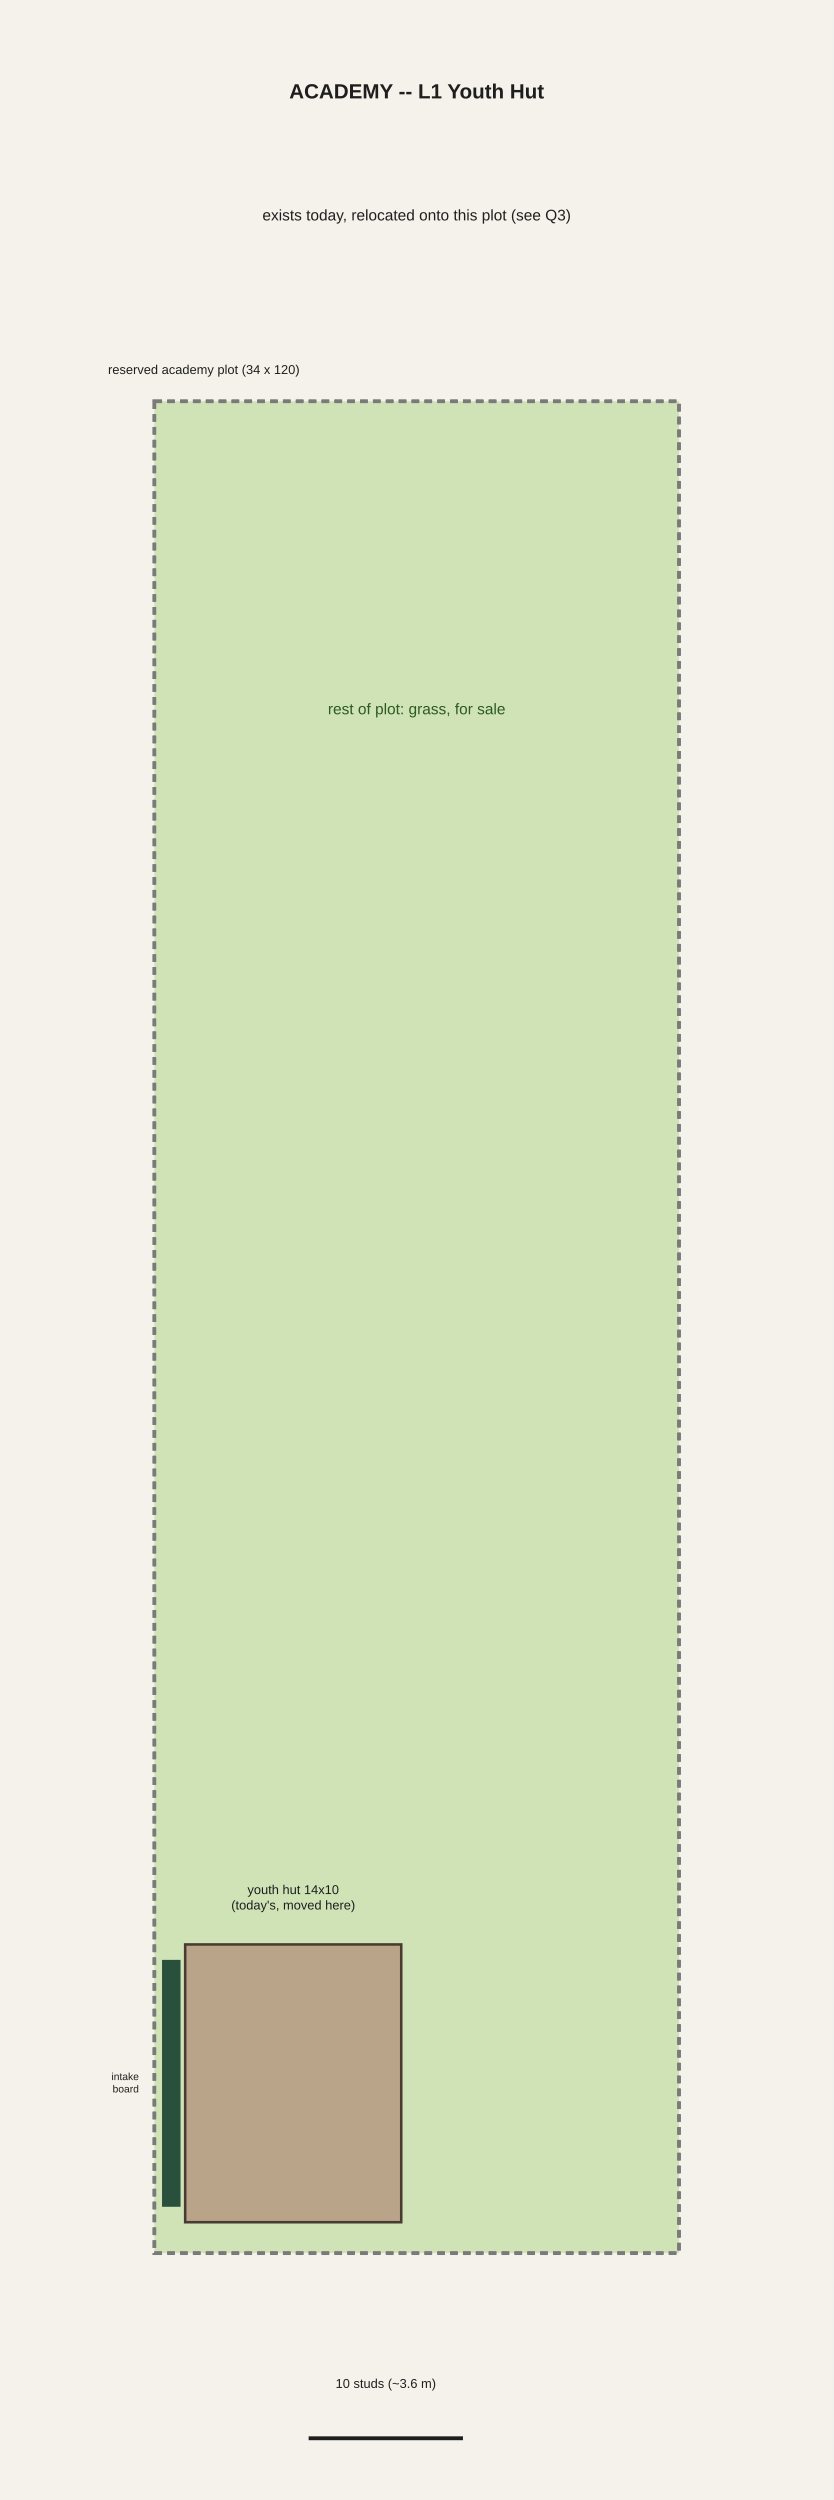
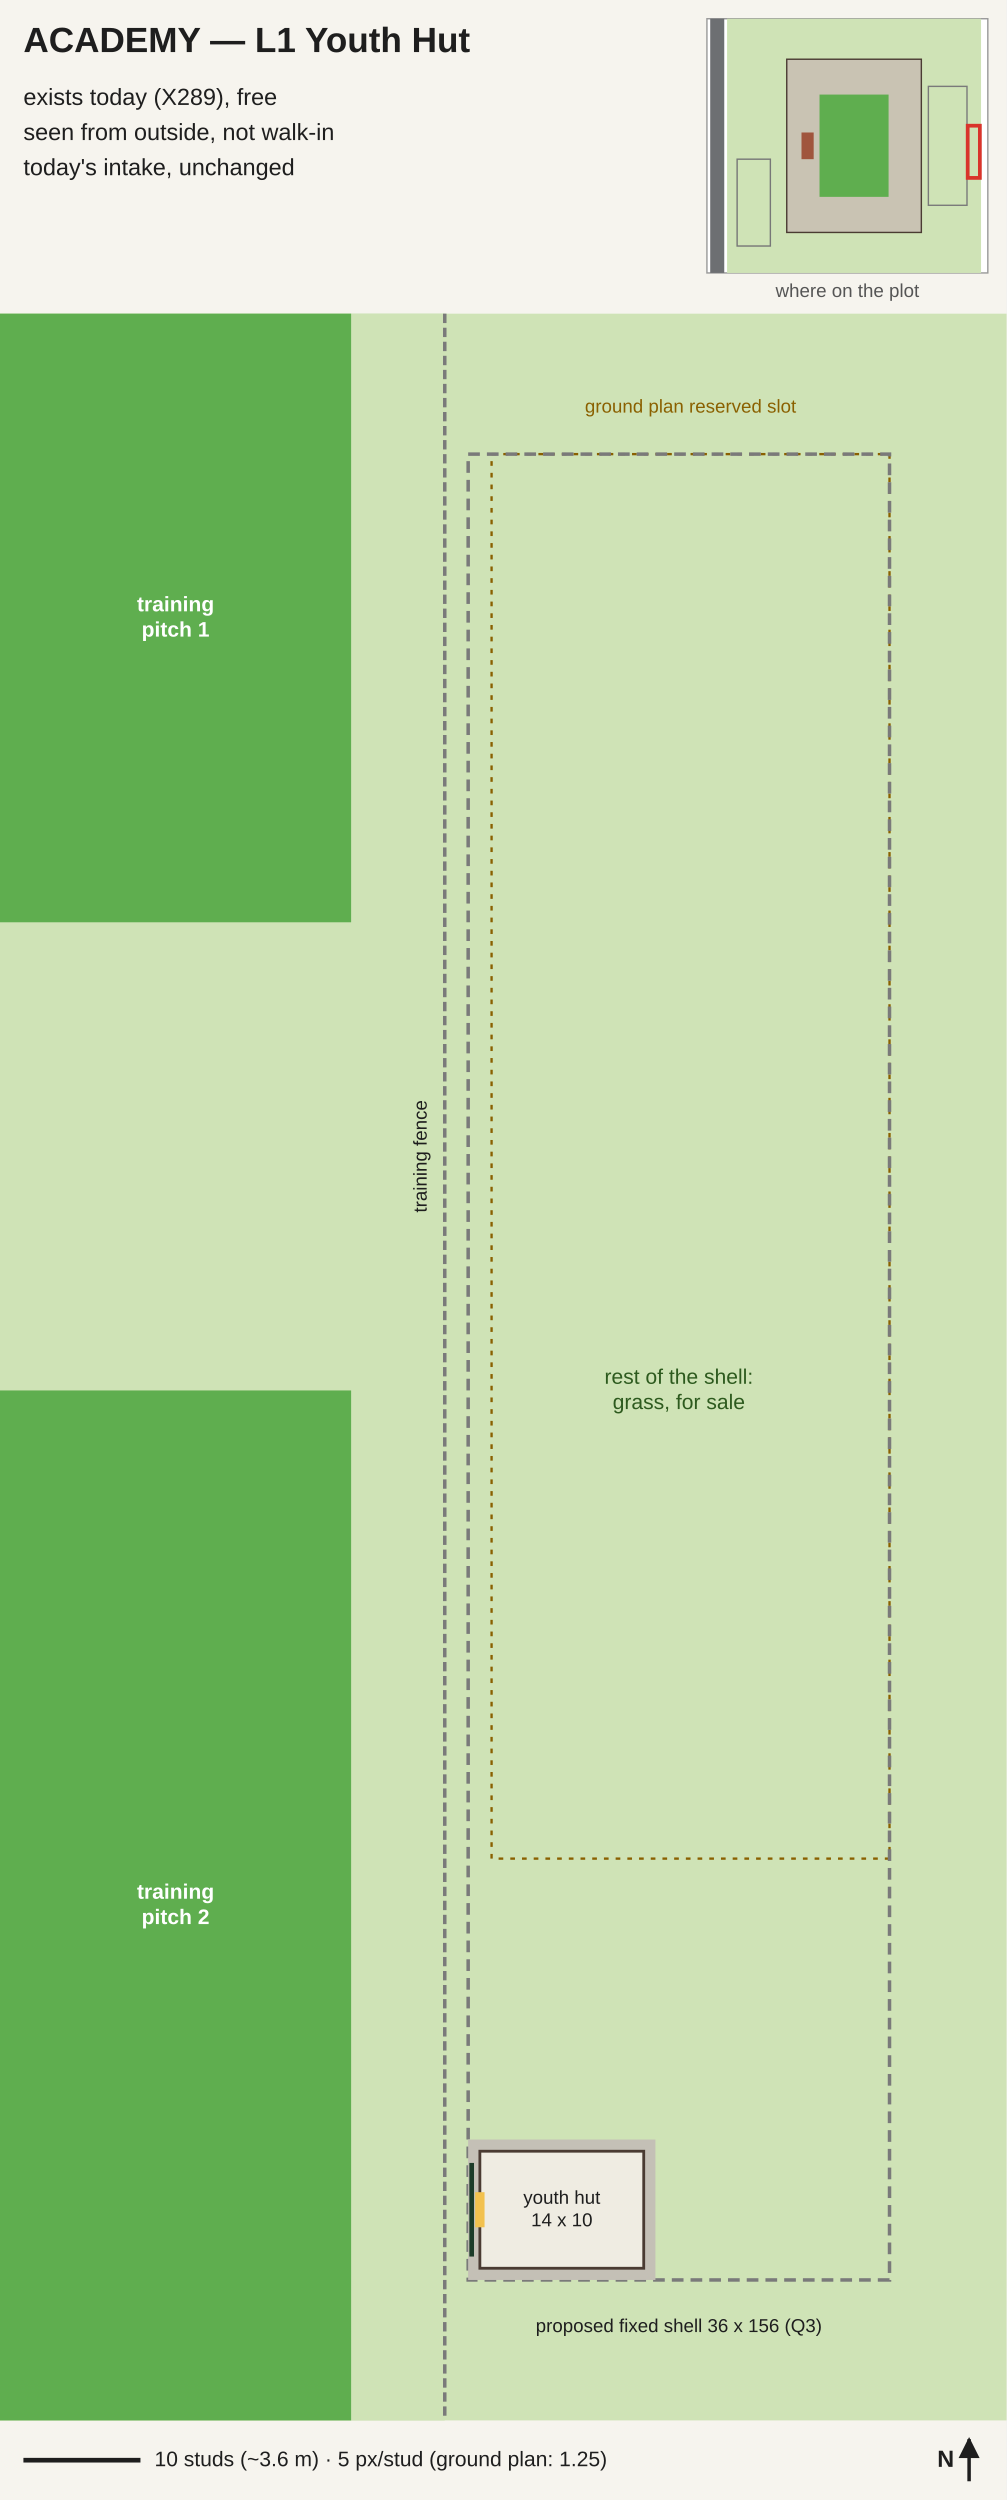
- <svg xmlns="http://www.w3.org/2000/svg" width="324" height="972" viewBox="0 0 324 972" font-family="Segoe UI, Arial, sans-serif">
+ <svg xmlns="http://www.w3.org/2000/svg" width="430" height="1068" viewBox="0 0 430 1068" font-family="Segoe UI, Arial, sans-serif">
  <defs>
    <marker id="arr" viewBox="0 0 10 10" refX="9" refY="5" markerWidth="6" markerHeight="6" orient="auto-start-reverse">
      <path d="M0,0 L10,5 L0,10 z" fill="context-stroke" />
    </marker>
  </defs>
-   <polygon points="0.0,0.0 324.0,0.0 324.0,972.0 0.0,972.0" fill="#f4f2ea" stroke="none" stroke-width="1" opacity="1.0" />
-   <polygon points="60.0,156.0 264.0,156.0 264.0,876.0 60.0,876.0" fill="#cfe3b6" stroke="#7a7a7a" stroke-width="1.5" stroke-dasharray="3,2" opacity="1.0" />
-   <text x="162.0" y="36.0" font-size="8" fill="#1e1e1e" text-anchor="middle" dominant-baseline="middle" font-weight="bold">ACADEMY -- L1 Youth Hut</text>
-   <text x="162.0" y="84.0" font-size="6" fill="#1e1e1e" text-anchor="middle" dominant-baseline="middle">exists today, relocated onto this plot (see Q3)</text>
-   <polyline points="120.0,948.0 180.0,948.0" fill="none" stroke="#1e1e1e" stroke-width="1.5" stroke-linejoin="round" opacity="1.0" />
-   <text x="150.0" y="927.0" font-size="5" fill="#1e1e1e" text-anchor="middle" dominant-baseline="middle">10 studs (~3.6 m)</text>
-   <polygon points="60.0,156.0 264.0,156.0 264.0,876.0 60.0,876.0" fill="none" stroke="#7a7a7a" stroke-width="1" stroke-dasharray="3,2" opacity="1.0" />
-   <text x="42.0" y="144.0" font-size="5" fill="#1e1e1e" text-anchor="start" dominant-baseline="middle">reserved academy plot (34 x 120)</text>
-   <polygon points="72.0,756.0 156.0,756.0 156.0,864.0 72.0,864.0" fill="#b9a48a" stroke="#4a3b32" stroke-width="1" opacity="1.0" />
-   <text x="114.0" y="735.0" font-size="5" fill="#1e1e1e" text-anchor="middle" dominant-baseline="middle">youth hut 14x10</text>
-   <text x="114.0" y="741.0" font-size="5" fill="#1e1e1e" text-anchor="middle" dominant-baseline="middle">(today's, moved here)</text>
-   <polygon points="63.0,762.0 70.2,762.0 70.2,858.0 63.0,858.0" fill="#28503c" stroke="none" stroke-width="1" opacity="1.0" />
-   <text x="54.0" y="807.6" font-size="4" fill="#1e1e1e" text-anchor="end" dominant-baseline="middle">intake</text>
-   <text x="54.0" y="812.4" font-size="4" fill="#1e1e1e" text-anchor="end" dominant-baseline="middle">board</text>
-   <text x="162.0" y="276.0" font-size="6" fill="#2d5a1e" text-anchor="middle" dominant-baseline="middle">rest of plot: grass, for sale</text>
+   <polygon points="0.0,0.0 430.0,0.0 430.0,1068.0 0.0,1068.0" fill="#f6f4ee" stroke="none" stroke-width="1" opacity="1.0" />
+   <polygon points="0.0,134.0 430.0,134.0 430.0,1034.0 0.0,1034.0" fill="#cfe3b6" stroke="none" stroke-width="1" opacity="1.0" />
+   <text x="10.0" y="18.0" font-size="15" fill="#1e1e1e" text-anchor="start" dominant-baseline="middle" font-weight="bold">ACADEMY — L1 Youth Hut</text>
+   <text x="10.0" y="42.0" font-size="10" fill="#1e1e1e" text-anchor="start" dominant-baseline="middle">exists today (X289), free</text>
+   <text x="10.0" y="57.0" font-size="10" fill="#1e1e1e" text-anchor="start" dominant-baseline="middle">seen from outside, not walk-in</text>
+   <text x="10.0" y="72.0" font-size="10" fill="#1e1e1e" text-anchor="start" dominant-baseline="middle">today's intake, unchanged</text>
+   <polygon points="302.0,8.0 422.0,8.0 422.0,116.6 302.0,116.6" fill="#ffffff" stroke="#999" stroke-width="0.6" opacity="1.0" />
+   <polygon points="303.4,8.0 309.4,8.0 309.4,116.6 303.4,116.6" fill="#6d6f72" stroke="none" stroke-width="1" opacity="1.0" />
+   <polygon points="310.6,8.0 419.1,8.0 419.1,116.6 310.6,116.6" fill="#cfe3b6" stroke="none" stroke-width="1" opacity="1.0" />
+   <polygon points="336.1,25.3 393.6,25.3 393.6,99.3 336.1,99.3" fill="#c9c3b3" stroke="#4a3b32" stroke-width="0.6" opacity="1.0" />
+   <polygon points="350.1,40.4 379.6,40.4 379.6,84.1 350.1,84.1" fill="#5fae4f" stroke="none" stroke-width="1" opacity="1.0" />
+   <polygon points="342.4,56.6 347.6,56.6 347.6,68.0 342.4,68.0" fill="#a0553d" stroke="none" stroke-width="1" opacity="1.0" />
+   <polygon points="396.6,36.9 413.1,36.9 413.1,87.7 396.6,87.7" fill="none" stroke="#7a7a7a" stroke-width="0.6" opacity="1.0" />
+   <polygon points="314.9,68.0 329.1,68.0 329.1,105.1 314.9,105.1" fill="none" stroke="#777" stroke-width="0.6" opacity="1.0" />
+   <polygon points="413.4,53.7 418.6,53.7 418.6,76.0 413.4,76.0" fill="none" stroke="#d9342b" stroke-width="1.6" opacity="1.0" />
+   <text x="362.0" y="124.6" font-size="8" fill="#555" text-anchor="middle" dominant-baseline="middle">where on the plot</text>
+   <polyline points="10.0,1051.0 60.0,1051.0" fill="none" stroke="#1e1e1e" stroke-width="2" stroke-linejoin="round" opacity="1.0" />
+   <text x="66.0" y="1051.0" font-size="9" fill="#1e1e1e" text-anchor="start" dominant-baseline="middle">10 studs (~3.6 m)   ·   5 px/stud (ground plan: 1.25)</text>
+   <polyline points="414.0,1060.0 414.0,1042.0" fill="none" stroke="#1e1e1e" stroke-width="1.5" stroke-linejoin="round" marker-end="url(#arr)" opacity="1.0" />
+   <text x="404.0" y="1051.0" font-size="10" fill="#1e1e1e" text-anchor="middle" dominant-baseline="middle" font-weight="bold">N</text>
+   <polygon points="0.0,134.0 190.0,134.0 190.0,1034.0 0.0,1034.0" fill="#cfe3b6" stroke="none" stroke-width="1" opacity="1.0" />
+   <polygon points="0.0,594.0 150.0,594.0 150.0,1034.0 0.0,1034.0" fill="#5fae4f" stroke="none" stroke-width="1" opacity="1.0" />
+   <polygon points="0.0,134.0 150.0,134.0 150.0,394.0 0.0,394.0" fill="#5fae4f" stroke="none" stroke-width="1" opacity="1.0" />
+   <text x="75.0" y="808.6" font-size="9" fill="#fff" text-anchor="middle" dominant-baseline="middle" font-weight="bold">training</text>
+   <text x="75.0" y="819.4" font-size="9" fill="#fff" text-anchor="middle" dominant-baseline="middle" font-weight="bold">pitch 2</text>
+   <text x="75.0" y="258.6" font-size="9" fill="#fff" text-anchor="middle" dominant-baseline="middle" font-weight="bold">training</text>
+   <text x="75.0" y="269.4" font-size="9" fill="#fff" text-anchor="middle" dominant-baseline="middle" font-weight="bold">pitch 1</text>
+   <polyline points="190.0,134.0 190.0,1034.0" fill="none" stroke="#7a7a7a" stroke-width="1.5" stroke-linejoin="round" stroke-dasharray="4,2" opacity="1.0" />
+   <text x="180.0" y="494.0" font-size="8" fill="#1e1e1e" text-anchor="middle" dominant-baseline="middle" transform="rotate(-90 180.0 494.0)">training fence</text>
+   <polygon points="210.0,194.0 380.0,194.0 380.0,794.0 210.0,794.0" fill="none" stroke="#8a6000" stroke-width="1" stroke-dasharray="2,3" opacity="1.0" />
+   <text x="295.0" y="174.0" font-size="8" fill="#8a6000" text-anchor="middle" dominant-baseline="middle">ground plan reserved slot</text>
+   <polygon points="200.0,194.0 380.0,194.0 380.0,974.0 200.0,974.0" fill="none" stroke="#7a7a7a" stroke-width="1.5" stroke-dasharray="5,3" opacity="1.0" />
+   <text x="290.0" y="994.0" font-size="8" fill="#1e1e1e" text-anchor="middle" dominant-baseline="middle">proposed fixed shell 36 x 156 (Q3)</text>
+   <polygon points="200.0,914.0 280.0,914.0 280.0,974.0 200.0,974.0" fill="#c4c0b6" stroke="none" stroke-width="1" opacity="1.0" />
+   <polygon points="205.0,919.0 275.0,919.0 275.0,969.0 205.0,969.0" fill="#efece2" stroke="#4a3b32" stroke-width="1.2" opacity="1.0" />
+   <polygon points="203.0,936.5 207.0,936.5 207.0,951.5 203.0,951.5" fill="#f2c14e" stroke="none" stroke-width="1" opacity="1.0" />
+   <polygon points="200.5,924.0 202.5,924.0 202.5,964.0 200.5,964.0" fill="#1c3c28" stroke="none" stroke-width="1" opacity="1.0" />
+   <text x="240.0" y="939.2" font-size="8" fill="#1e1e1e" text-anchor="middle" dominant-baseline="middle">youth hut</text>
+   <text x="240.0" y="948.8" font-size="8" fill="#1e1e1e" text-anchor="middle" dominant-baseline="middle">14 x 10</text>
+   <text x="290.0" y="588.6" font-size="9" fill="#2d5a1e" text-anchor="middle" dominant-baseline="middle">rest of the shell:</text>
+   <text x="290.0" y="599.4" font-size="9" fill="#2d5a1e" text-anchor="middle" dominant-baseline="middle">grass, for sale</text>
</svg>
